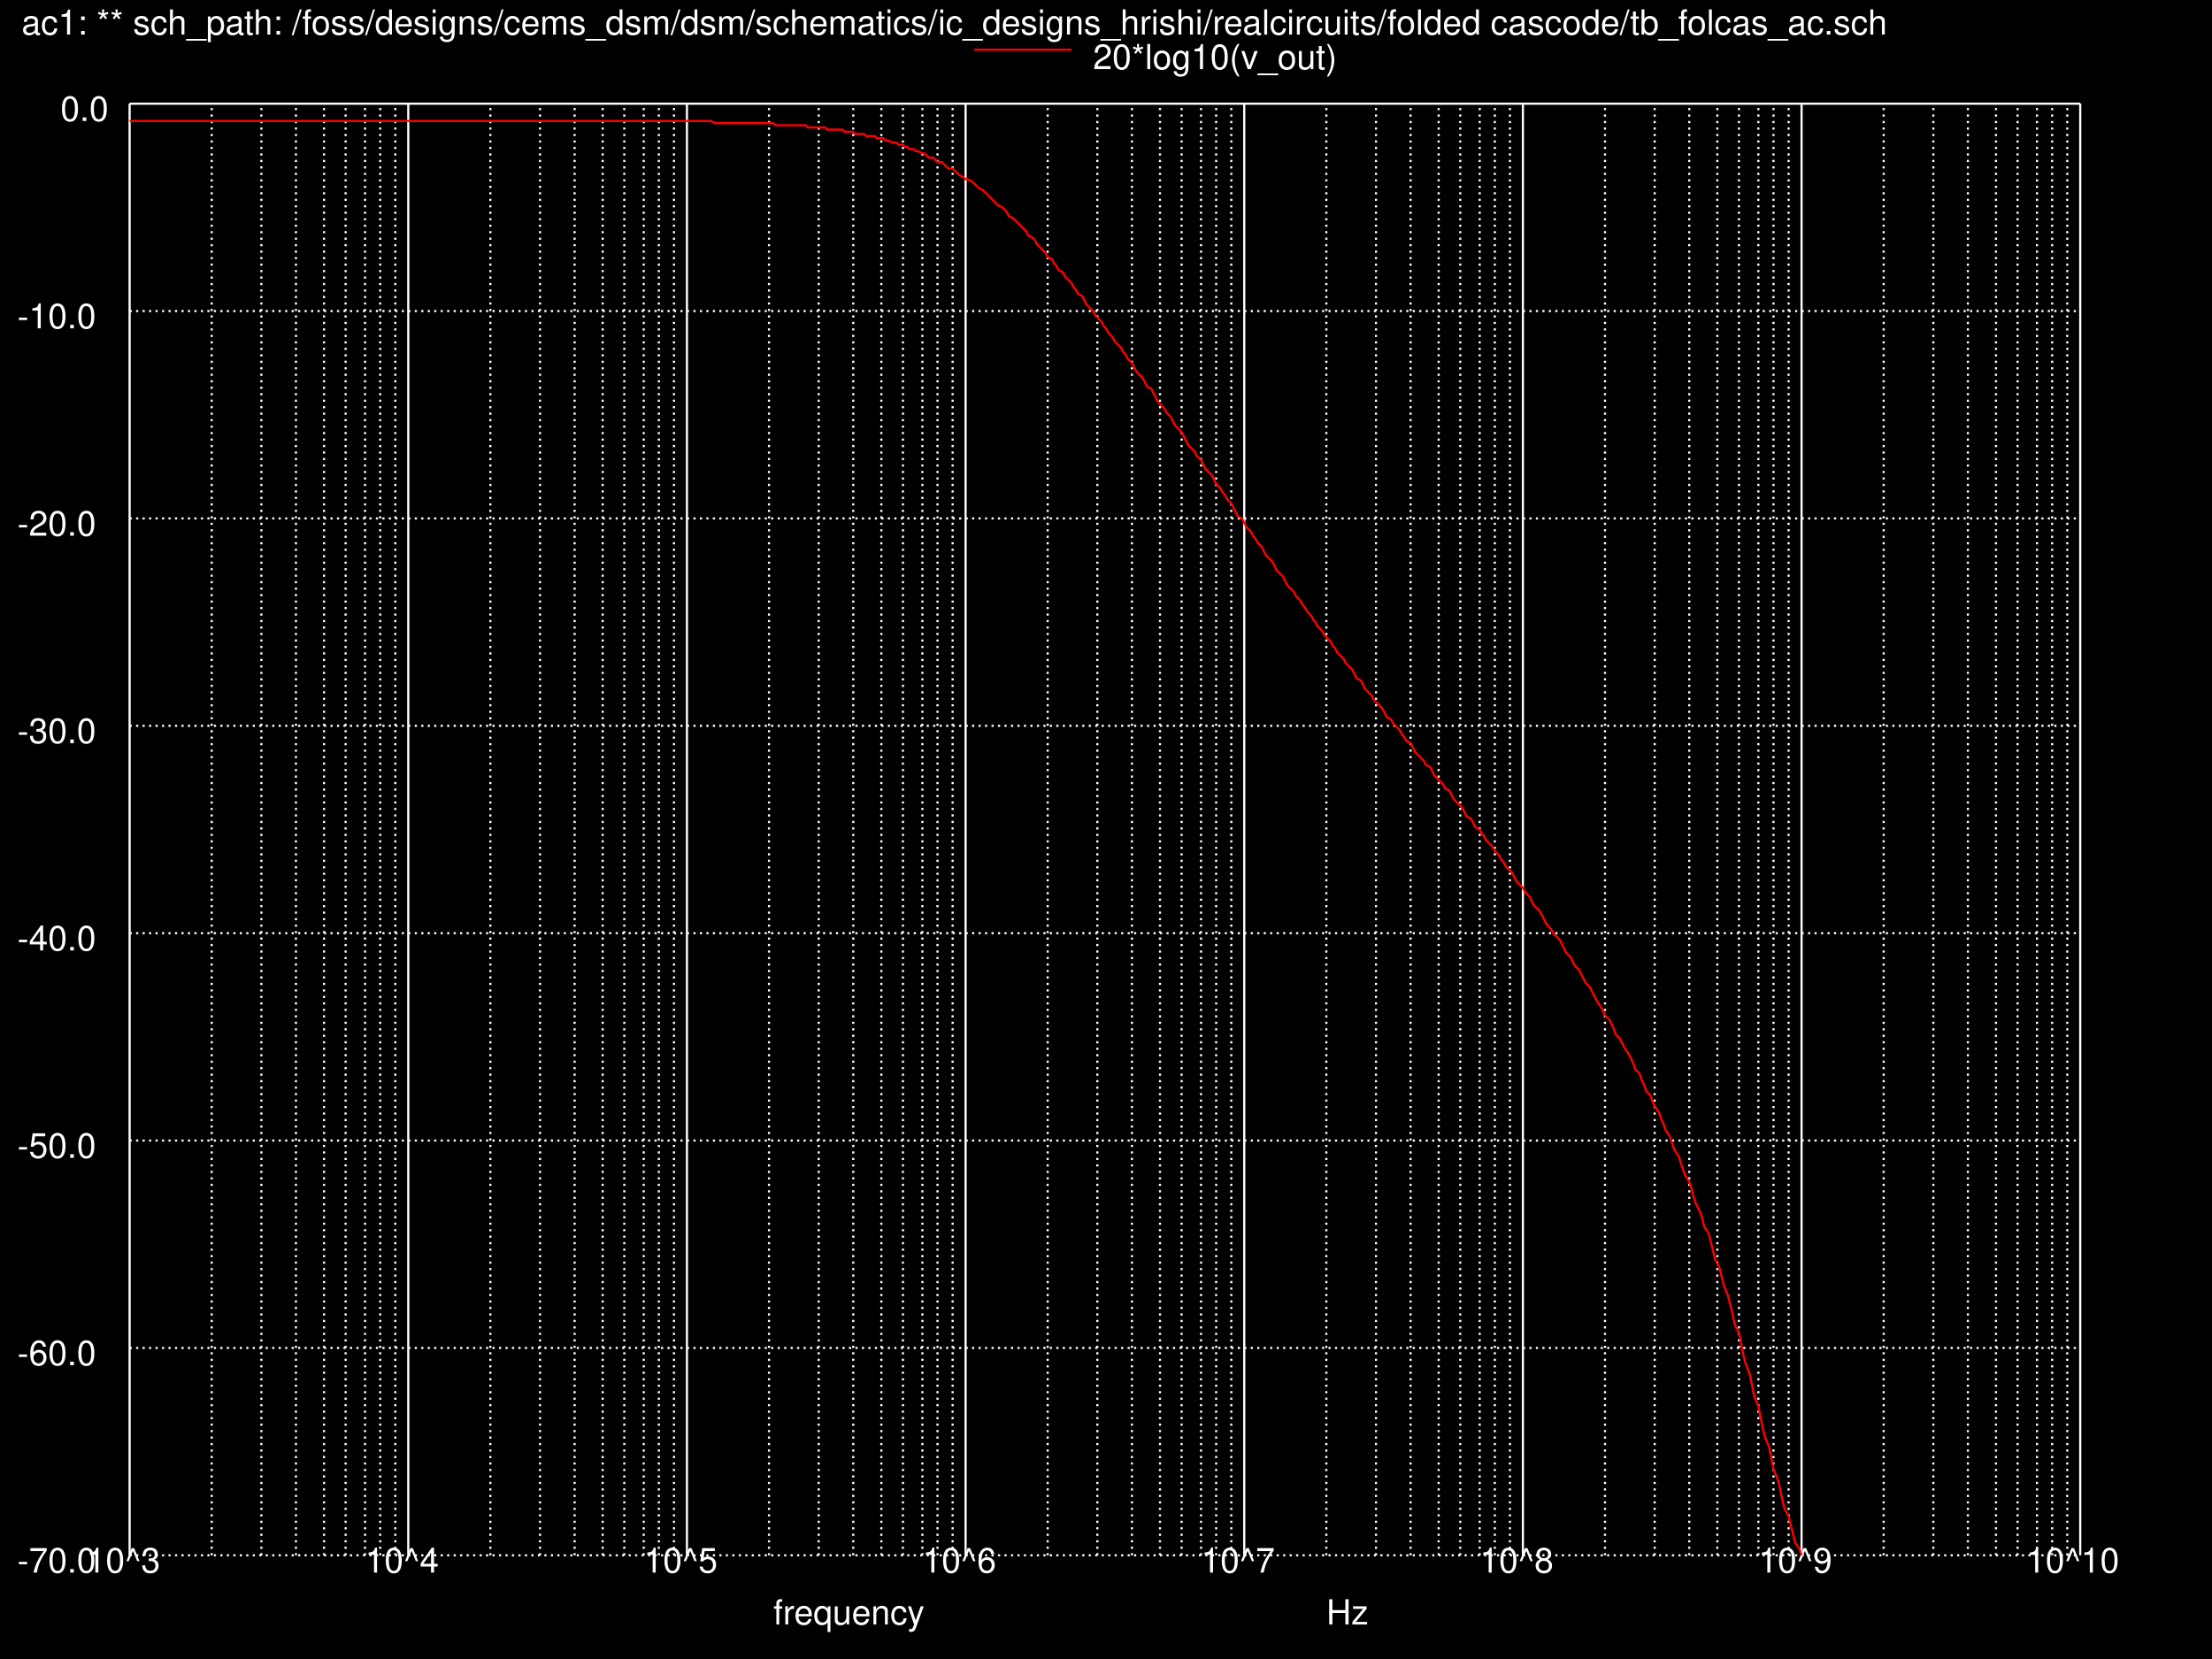
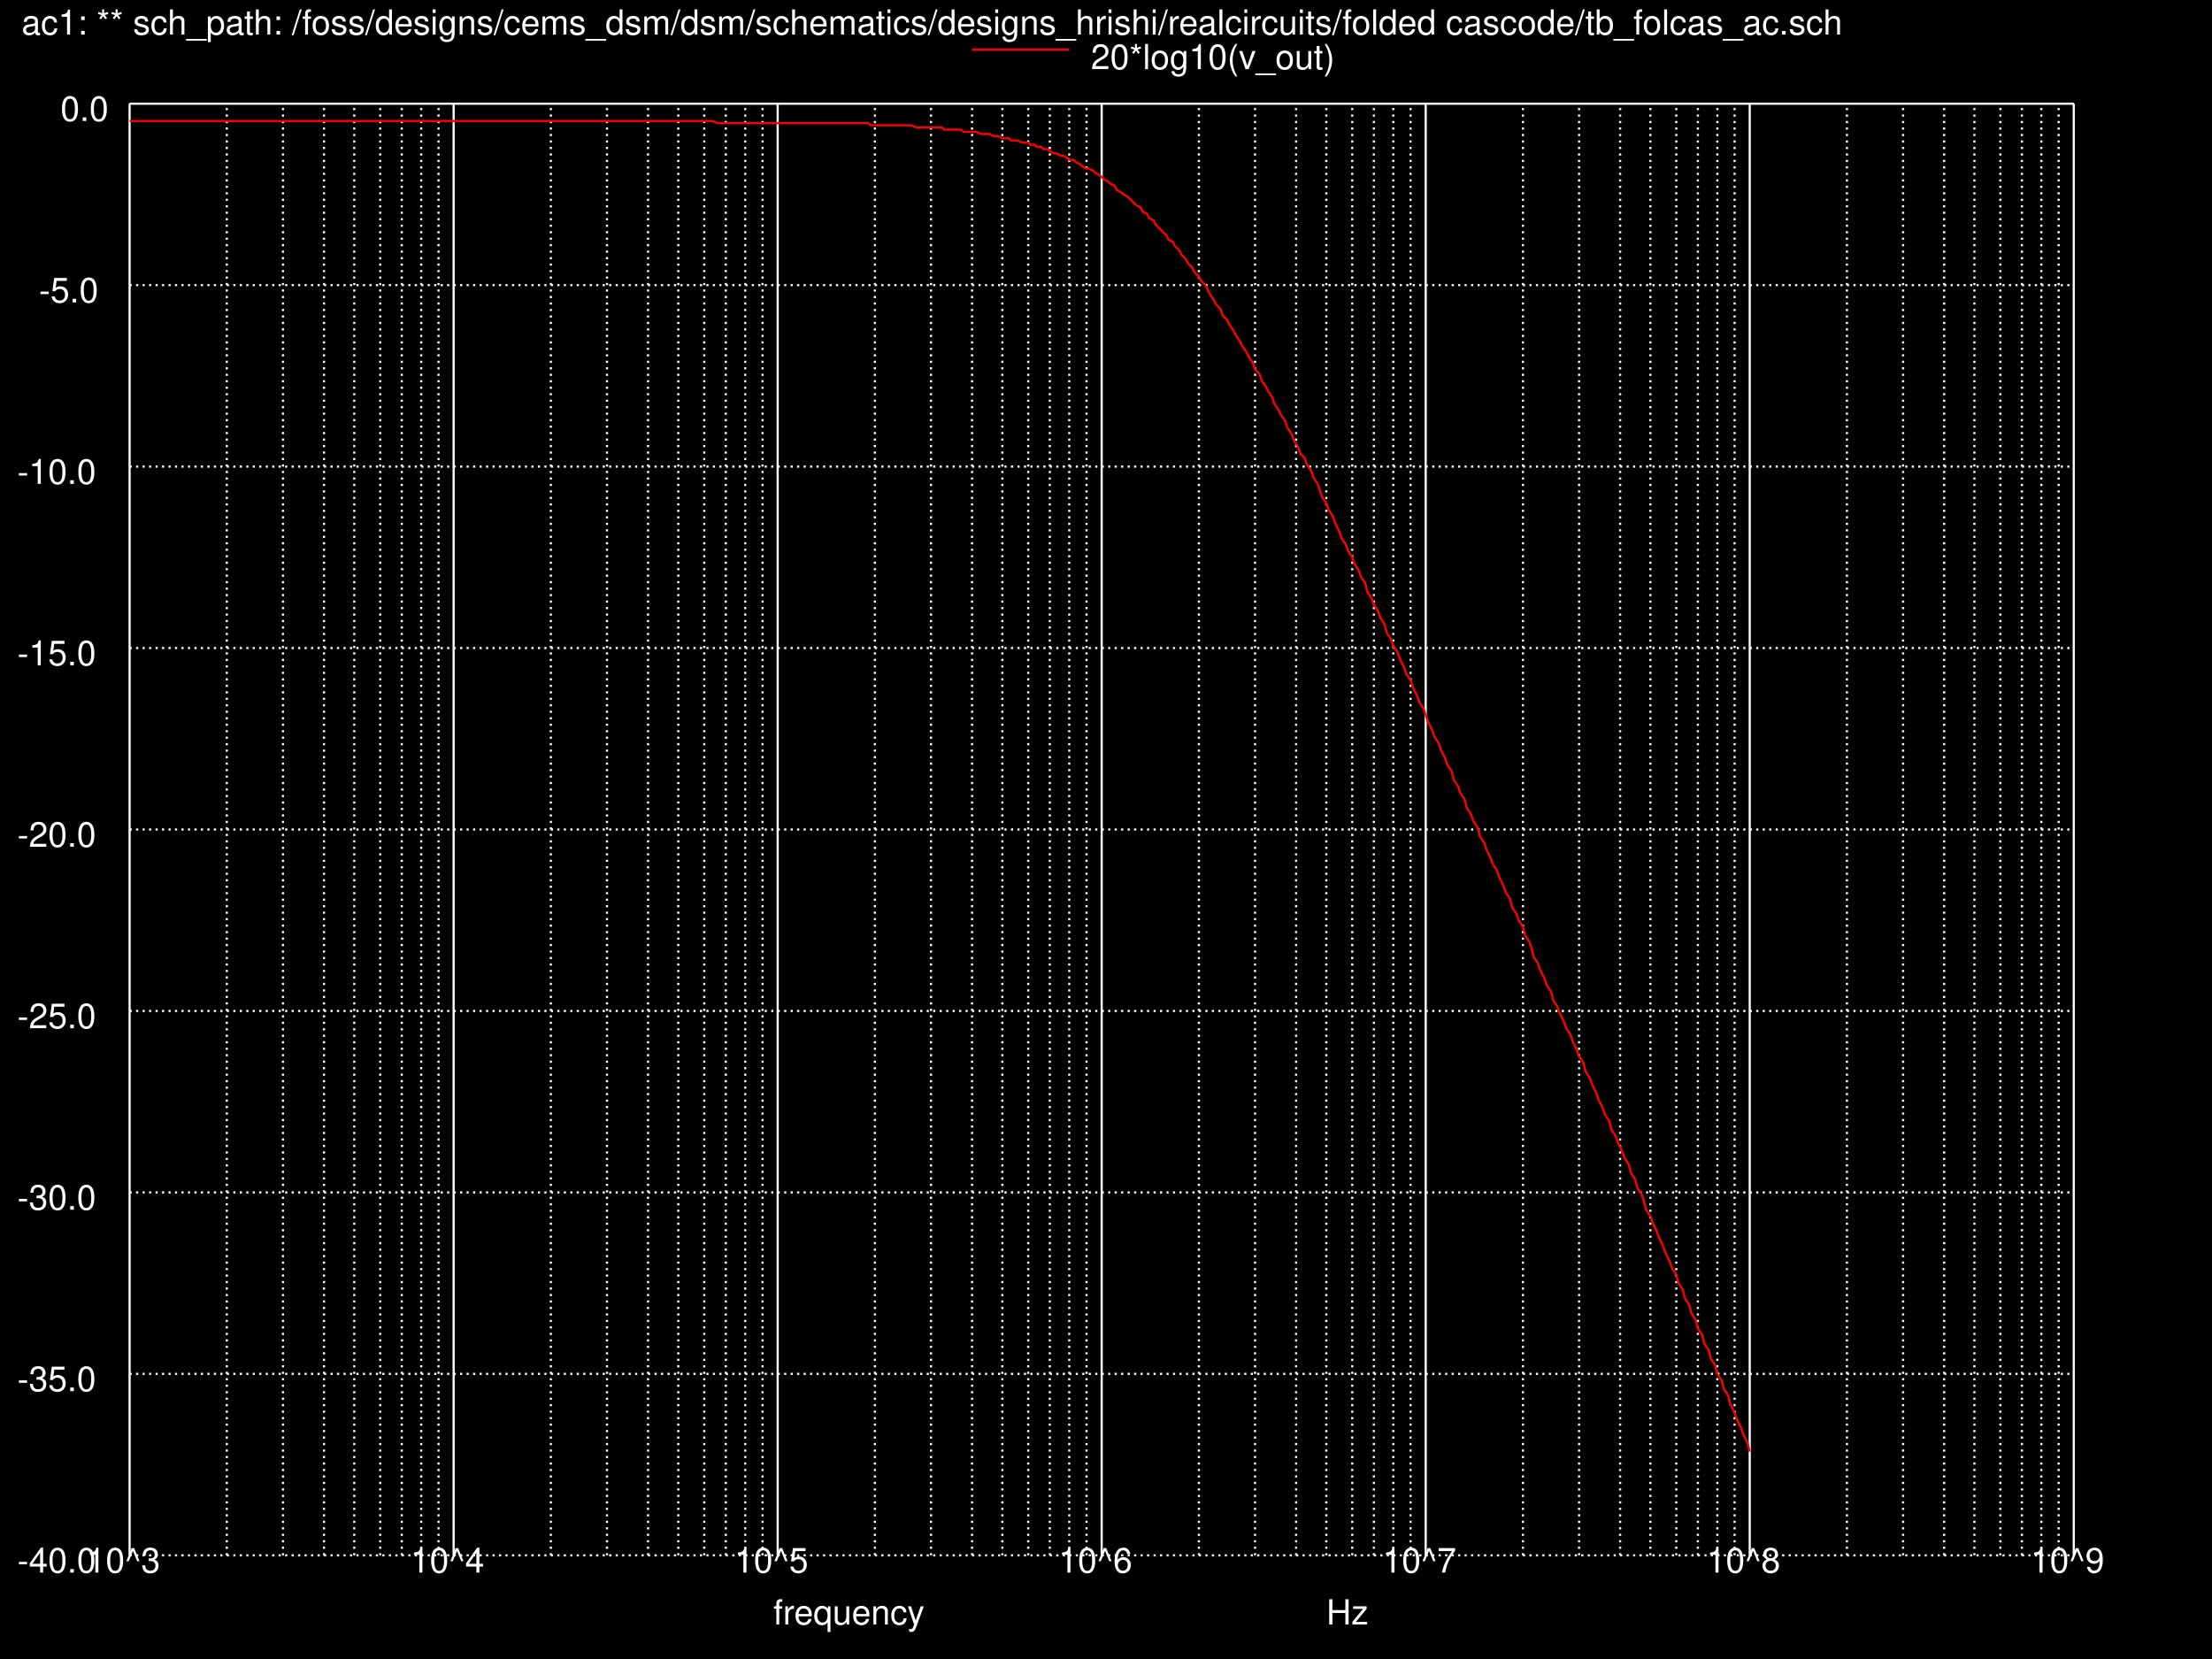
<svg xmlns="http://www.w3.org/2000/svg" version="1.1" width="100%" height="100%" viewBox="0 0 1024 768" style="fill: none; font-family: Helvetica;  font: Helvetica; ">
  <rect x="0" y="0" width="1024" height="768" fill="black" stroke="none" />
  <text stroke="none" fill="white" font-size="16" x="358" y="752">
frequency
</text>
  <text stroke="none" fill="white" font-size="16" x="10" y="16">
- ac1: ** sch_path: /foss/designs/cems_dsm/dsm/schematics/ic_designs_hrishi/realcircuits/folded cascode/tb_folcas_ac.sch
+ ac1: ** sch_path: /foss/designs/cems_dsm/dsm/schematics/designs_hrishi/realcircuits/folded cascode/tb_folcas_ac.sch
</text>
  <path stroke="white" d="M60 720l0 -672" />
  <text stroke="none" fill="white" font-size="16" x="40" y="728">
10^3
</text>
-   <path stroke="white" stroke-dasharray="1,2" d="M98 720l0 -672M121 720l0 -672M137 720l0 -672M150 720l0 -672M160 720l0 -672M169 720l0 -672M176 720l0 -672M183 720l0 -672" />
-   <path stroke="white" d="M189 720l0 -672" />
-   <text stroke="none" fill="white" font-size="16" x="169" y="728">
+   <path stroke="white" stroke-dasharray="1,2" d="M105 720l0 -672M131 720l0 -672M150 720l0 -672M164 720l0 -672M176 720l0 -672M186 720l0 -672M195 720l0 -672M203 720l0 -672" />
+   <path stroke="white" d="M210 720l0 -672" />
+   <text stroke="none" fill="white" font-size="16" x="190" y="728">
10^4
</text>
-   <path stroke="white" stroke-dasharray="1,2" d="M227 720l0 -672M250 720l0 -672M266 720l0 -672M279 720l0 -672M289 720l0 -672M298 720l0 -672M305 720l0 -672M312 720l0 -672" />
-   <path stroke="white" d="M318 720l0 -672" />
-   <text stroke="none" fill="white" font-size="16" x="298" y="728">
+   <path stroke="white" stroke-dasharray="1,2" d="M255 720l0 -672M281 720l0 -672M300 720l0 -672M314 720l0 -672M326 720l0 -672M336 720l0 -672M345 720l0 -672M353 720l0 -672" />
+   <path stroke="white" d="M360 720l0 -672" />
+   <text stroke="none" fill="white" font-size="16" x="340" y="728">
10^5
</text>
-   <path stroke="white" stroke-dasharray="1,2" d="M356 720l0 -672M379 720l0 -672M395 720l0 -672M408 720l0 -672M418 720l0 -672M427 720l0 -672M434 720l0 -672M441 720l0 -672" />
-   <path stroke="white" d="M447 720l0 -672" />
-   <text stroke="none" fill="white" font-size="16" x="427" y="728">
+   <path stroke="white" stroke-dasharray="1,2" d="M405 720l0 -672M431 720l0 -672M450 720l0 -672M464 720l0 -672M476 720l0 -672M486 720l0 -672M495 720l0 -672M503 720l0 -672" />
+   <path stroke="white" d="M510 720l0 -672" />
+   <text stroke="none" fill="white" font-size="16" x="490" y="728">
10^6
</text>
-   <path stroke="white" stroke-dasharray="1,2" d="M485 720l0 -672M508 720l0 -672M524 720l0 -672M537 720l0 -672M547 720l0 -672M556 720l0 -672M563 720l0 -672M570 720l0 -672" />
-   <path stroke="white" d="M576 720l0 -672" />
-   <text stroke="none" fill="white" font-size="16" x="556" y="728">
+   <path stroke="white" stroke-dasharray="1,2" d="M555 720l0 -672M581 720l0 -672M600 720l0 -672M614 720l0 -672M626 720l0 -672M636 720l0 -672M645 720l0 -672M653 720l0 -672" />
+   <path stroke="white" d="M660 720l0 -672" />
+   <text stroke="none" fill="white" font-size="16" x="640" y="728">
10^7
</text>
-   <path stroke="white" stroke-dasharray="1,2" d="M614 720l0 -672M637 720l0 -672M653 720l0 -672M666 720l0 -672M676 720l0 -672M685 720l0 -672M692 720l0 -672M699 720l0 -672" />
-   <path stroke="white" d="M705 720l0 -672" />
-   <text stroke="none" fill="white" font-size="16" x="685" y="728">
+   <path stroke="white" stroke-dasharray="1,2" d="M705 720l0 -672M731 720l0 -672M750 720l0 -672M764 720l0 -672M776 720l0 -672M786 720l0 -672M795 720l0 -672M803 720l0 -672" />
+   <path stroke="white" d="M810 720l0 -672" />
+   <text stroke="none" fill="white" font-size="16" x="790" y="728">
10^8
</text>
-   <path stroke="white" stroke-dasharray="1,2" d="M743 720l0 -672M766 720l0 -672M782 720l0 -672M795 720l0 -672M805 720l0 -672M814 720l0 -672M821 720l0 -672M828 720l0 -672" />
-   <path stroke="white" d="M834 720l0 -672" />
-   <text stroke="none" fill="white" font-size="16" x="814" y="728">
+   <path stroke="white" stroke-dasharray="1,2" d="M855 720l0 -672M881 720l0 -672M900 720l0 -672M914 720l0 -672M926 720l0 -672M936 720l0 -672M945 720l0 -672M953 720l0 -672" />
+   <path stroke="white" d="M960 720l0 -672" />
+   <text stroke="none" fill="white" font-size="16" x="940" y="728">
10^9
- </text>
-   <path stroke="white" stroke-dasharray="1,2" d="M872 720l0 -672M895 720l0 -672M911 720l0 -672M924 720l0 -672M934 720l0 -672M943 720l0 -672M950 720l0 -672M957 720l0 -672" />
-   <path stroke="white" d="M963 720l0 -672" />
-   <text stroke="none" fill="white" font-size="16" x="938" y="728">
- 10^10
</text>
  <text stroke="none" fill="white" font-size="16" x="614" y="752">
Hz
</text>
-   <path stroke="white" stroke-dasharray="1,2" d="M60 720l903 0" />
+   <path stroke="white" stroke-dasharray="1,2" d="M60 720l900 0" />
  <text stroke="none" fill="white" font-size="16" x="8" y="728">
- -70.0
- </text>
-   <path stroke="white" stroke-dasharray="1,2" d="M60 624l903 0" />
-   <text stroke="none" fill="white" font-size="16" x="8" y="632">
- -60.0
- </text>
-   <path stroke="white" stroke-dasharray="1,2" d="M60 528l903 0" />
-   <text stroke="none" fill="white" font-size="16" x="8" y="536">
- -50.0
- </text>
-   <path stroke="white" stroke-dasharray="1,2" d="M60 432l903 0" />
-   <text stroke="none" fill="white" font-size="16" x="8" y="440">
-40.0
</text>
-   <path stroke="white" stroke-dasharray="1,2" d="M60 336l903 0" />
-   <text stroke="none" fill="white" font-size="16" x="8" y="344">
+   <path stroke="white" stroke-dasharray="1,2" d="M60 636l900 0" />
+   <text stroke="none" fill="white" font-size="16" x="8" y="644">
+ -35.0
+ </text>
+   <path stroke="white" stroke-dasharray="1,2" d="M60 552l900 0" />
+   <text stroke="none" fill="white" font-size="16" x="8" y="560">
-30.0
</text>
-   <path stroke="white" stroke-dasharray="1,2" d="M60 240l903 0" />
-   <text stroke="none" fill="white" font-size="16" x="8" y="248">
+   <path stroke="white" stroke-dasharray="1,2" d="M60 468l900 0" />
+   <text stroke="none" fill="white" font-size="16" x="8" y="476">
+ -25.0
+ </text>
+   <path stroke="white" stroke-dasharray="1,2" d="M60 384l900 0" />
+   <text stroke="none" fill="white" font-size="16" x="8" y="392">
-20.0
</text>
-   <path stroke="white" stroke-dasharray="1,2" d="M60 144l903 0" />
-   <text stroke="none" fill="white" font-size="16" x="8" y="152">
+   <path stroke="white" stroke-dasharray="1,2" d="M60 300l900 0" />
+   <text stroke="none" fill="white" font-size="16" x="8" y="308">
+ -15.0
+ </text>
+   <path stroke="white" stroke-dasharray="1,2" d="M60 216l900 0" />
+   <text stroke="none" fill="white" font-size="16" x="8" y="224">
-10.0
</text>
-   <path stroke="white" d="M60 48l903 0" />
+   <path stroke="white" stroke-dasharray="1,2" d="M60 132l900 0" />
+   <text stroke="none" fill="white" font-size="16" x="18" y="140">
+ -5.0
+ </text>
+   <path stroke="white" d="M60 48l900 0" />
  <text stroke="none" fill="white" font-size="16" x="28" y="56">
0.0
</text>
  <text stroke="none" fill="white" font-size="16" x="10" y="32">
     
</text>
-   <path stroke="red" d="M451 23l45 0" />
-   <text stroke="none" fill="white" font-size="16" x="506" y="32">
+   <path stroke="red" d="M450 23l45 0" />
+   <text stroke="none" fill="white" font-size="16" x="505" y="32">
20*log10(v_out)
</text>
-   <path stroke="red" d="M60 56l269 0 2 1 27 0 1 1 14 0 1 1 8 0 1 1 7 0 1 1 4 0 1 1 4 0 1 1 4 0 1 1 3 0 1 1 1 0 2 1 2 0 1 1 2 0 1 1 1 0 1 1 2 0 1 1 1 0 2 1 1 0 2 2 2 0 2 2 2 0 3 3 2 0 3 3 2 1 1 1 1 0 2 1 3 3 2 1 7 7 2 1 2 2 1 2 2 1 6 6 1 2 2 1 1 1" />
-   <path stroke="red" d="M479 111l1 2 4 4 1 2 2 1 1 2 1 1 1 2 2 1 1 2 3 3 1 2 1 1 1 2 2 1 2 4 3 3 1 2 3 3 1 2 1 1 1 2 2 2 1 2 3 3 1 2 1 1 1 2 2 2 2 4 3 3 2 4 2 1 3 6 3 3 1 2 2 2 2 4 3 3 3 6 3 3 1 2 2 2 2 4 3 3 2 4 2 2 1 2 1 1 1 2 2 2 3 6 2 1 2 4" />
-   <path stroke="red" d="M577 244l2 2 1 2 1 1 1 2 2 2 2 4 3 3 2 4 3 3 2 4 3 3 1 2 2 2 1 2 1 1 1 2 2 2 1 2 1 1 1 2 2 2 1 2 3 3 1 2 1 1 1 2 3 3 1 2 3 3 2 4 2 1 2 4 3 3 1 2 4 4 2 4 2 1 1 2 3 3 1 2 1 1 1 2 2 1 2 4 4 4 1 2 2 1 2 4 4 4 1 2 2 1 2 4 4 4" />
-   <path stroke="red" d="M677 374l2 4 2 1 2 4 2 1 1 2 1 1 1 2 3 3 1 2 2 2 1 2 1 1 1 2 3 3 2 4 3 3 1 2 2 2 2 4 3 3 3 6 2 2 1 2 3 3 3 6 2 2 2 4 2 2 3 6 2 2 3 6 2 3 2 4 2 2 2 4 1 3 2 2 2 4 2 3 2 4 1 3 2 2 1 3 1 2 1 3 2 2 1 3 1 2 2 3 1 3 1 2 1 3 2 3" />
-   <path stroke="red" d="M773 526l2 6 2 3 3 9 2 3 1 3 1 4 1 3 2 4 1 3 1 4 2 3 3 12 2 4 2 8 2 5 2 8 1 5 2 4 2 10 1 4 2 5 2 10 2 5 2 10 1 4 2 5 2 10 2 5 1 4 1 5 1 4 2 4 3 12 2 3 1 3" />
+   <path stroke="red" d="M60 56l270 0 2 1 70 0 1 1 19 0 2 1 12 0 1 1 8 0 1 1 6 0 2 1 4 0 2 1 2 0 2 1 3 0 1 1 3 0 2 1 3 0 1 1 2 0 1 1 2 0 1 1 2 0 1 1 2 1 1 0 2 1 1 0 2 1 1 1 2 0 1 1 2 1 1 1 2 1 1 0 2 1 1 1 2 1 2 2 2 1 1 1 2 1 1 2 2 1 1 1 2 1 4 4" />
+   <path stroke="red" d="M526 95l2 1 1 2 2 1 1 2 2 1 1 2 5 5 1 2 2 1 1 2 2 2 1 2 2 2 1 2 2 2 1 2 2 2 1 2 2 2 2 4 2 3 1 2 2 2 1 3 2 2 1 2 2 3 1 2 2 3 1 2 2 3 1 2 2 3 1 3 2 2 1 3 2 3 1 2 2 3 1 3 2 3 1 2 2 3 1 3 2 3 1 3 2 3 1 3 2 2 1 3 2 3 1 3 2 3" />
+   <path stroke="red" d="M610 224l2 6 2 3 1 3 2 3 1 3 2 4 1 3 2 3 1 3 2 3 1 3 2 3 1 3 2 3 1 4 2 3 1 3 2 3 1 3 2 3 1 4 2 3 1 3 2 3 1 3 2 4 1 3 2 3 1 3 2 4 1 3 2 3 2 6 2 4 1 3 2 3 1 3 2 4 1 3 2 3 1 4 2 3 1 3 2 3 1 4 2 3 1 3 2 3 1 4 2 3 1 3 2 4 1 3" />
+   <path stroke="red" d="M691 400l2 3 1 3 2 4 1 3 2 3 1 4 2 3 1 3 2 3 1 4 2 3 1 3 1 4 2 3 1 3 2 4 1 3 2 3 1 4 2 3 1 3 2 4 1 3 2 3 1 3 2 4 1 3 2 3 1 4 2 3 1 3 2 4 1 3 2 4 1 3 2 3 1 4 2 3 1 3 2 4 1 3 2 3 1 4 2 3 1 4 2 3 1 3 1 4 2 3 1 3 2 4 1 3 2 4" />
+   <path stroke="red" d="M770 577l1 3 2 4 1 3 2 3 1 4 2 3 1 4 2 3 1 4 2 3 1 4 2 3 1 4 2 3 1 4 2 3 1 4 2 3 1 4 2 3 1 4 2 4 1 3 2 4 1 3 2 4 1 4" />
</svg>
